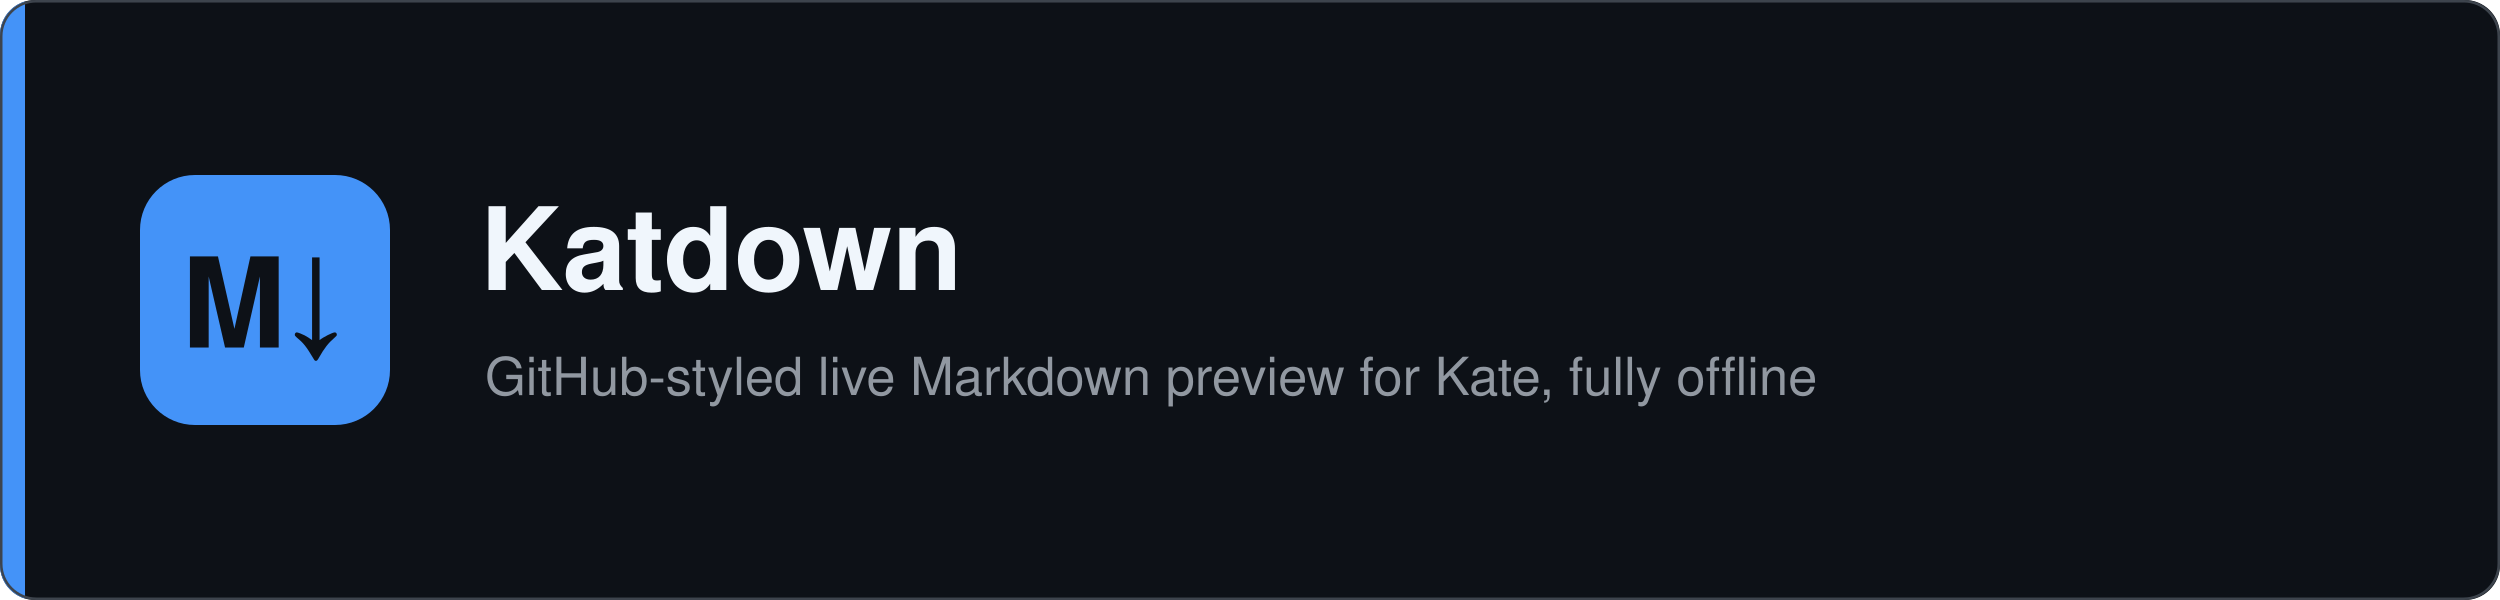
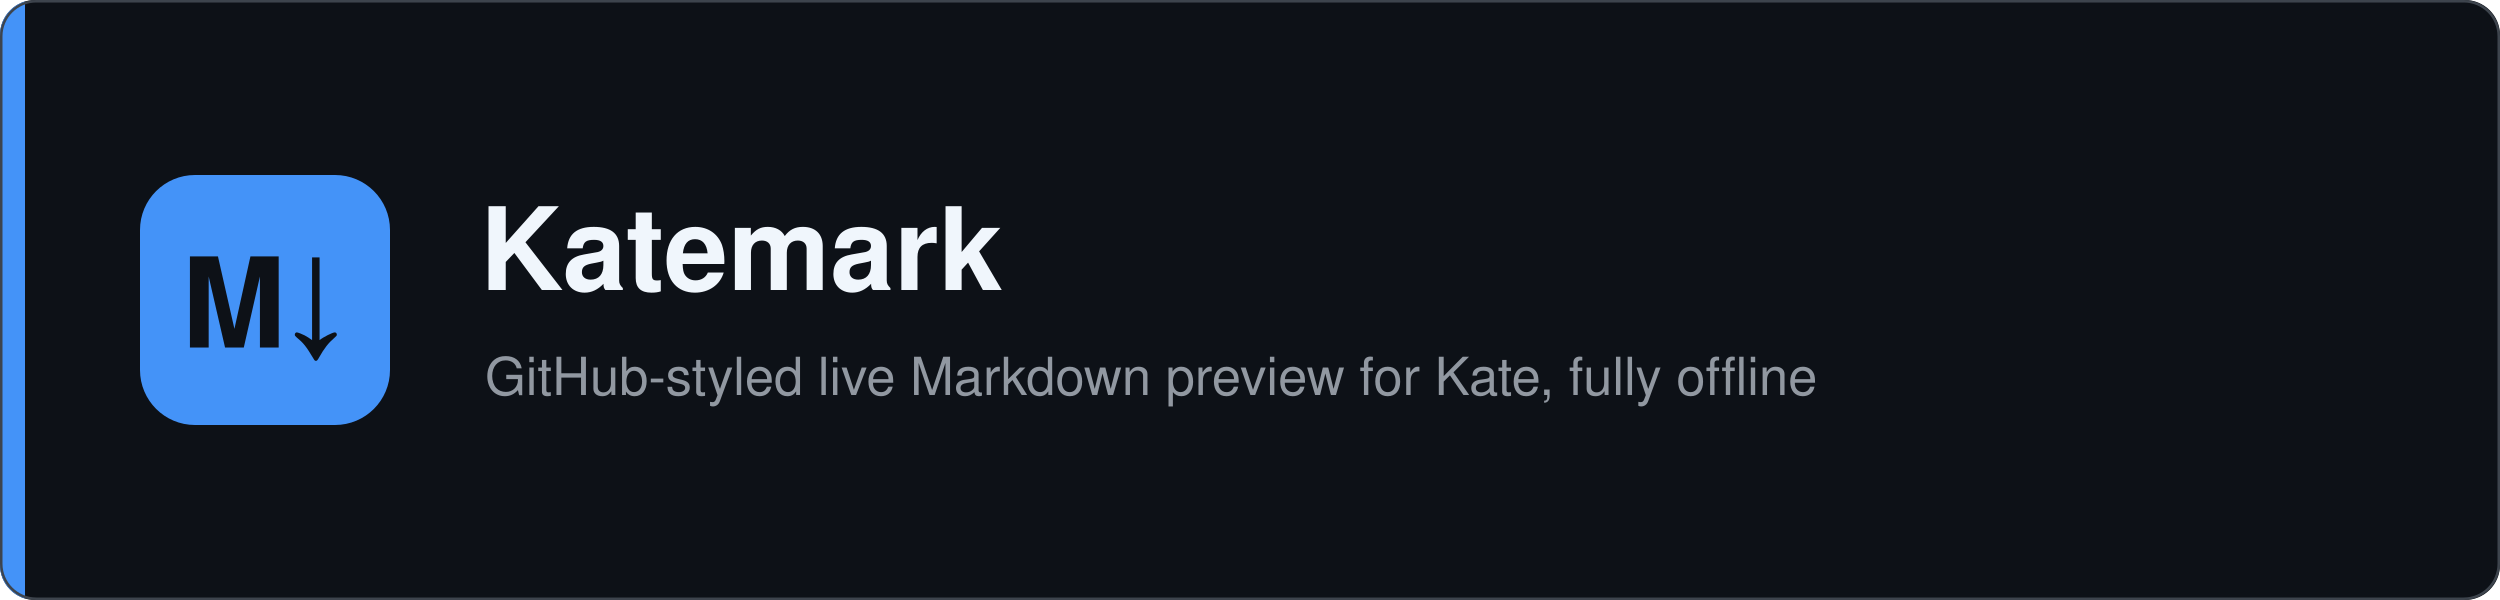
- <svg xmlns="http://www.w3.org/2000/svg" width="1000" height="240" viewBox="0 0 1000 240" role="img" aria-label="Katdown">
+ <svg xmlns="http://www.w3.org/2000/svg" width="1000" height="240" viewBox="0 0 1000 240" role="img" aria-label="Katemark">
  <defs>
    <clipPath id="round">
      <rect width="1000" height="240" rx="14" />
    </clipPath>
  </defs>
  <g clip-path="url(#round)" font-family="-apple-system, BlinkMacSystemFont, 'Segoe UI', Helvetica, Arial, sans-serif">
    <rect width="1000" height="240" fill="#0d1117" />
    <rect width="10" height="240" fill="#4493f8" />
    <rect x="56" y="70" width="100" height="100" rx="22" fill="#4493f8" />
    <text x="106" y="139" text-anchor="middle" font-size="50" font-weight="700" fill="#0d1117">M↓</text>
-     <text x="192" y="116" font-size="46" font-weight="800" fill="#f0f6fc">Katdown</text>
+     <text x="192" y="116" font-size="46" font-weight="800" fill="#f0f6fc">Katemark</text>
    <text x="194" y="158" font-size="21" font-weight="400" fill="#9198a1">GitHub-styled live Markdown preview for Kate, fully offline</text>
  </g>
  <rect x="0.5" y="0.5" width="999" height="239" rx="14" fill="none" stroke="#3d444d" />
</svg>
